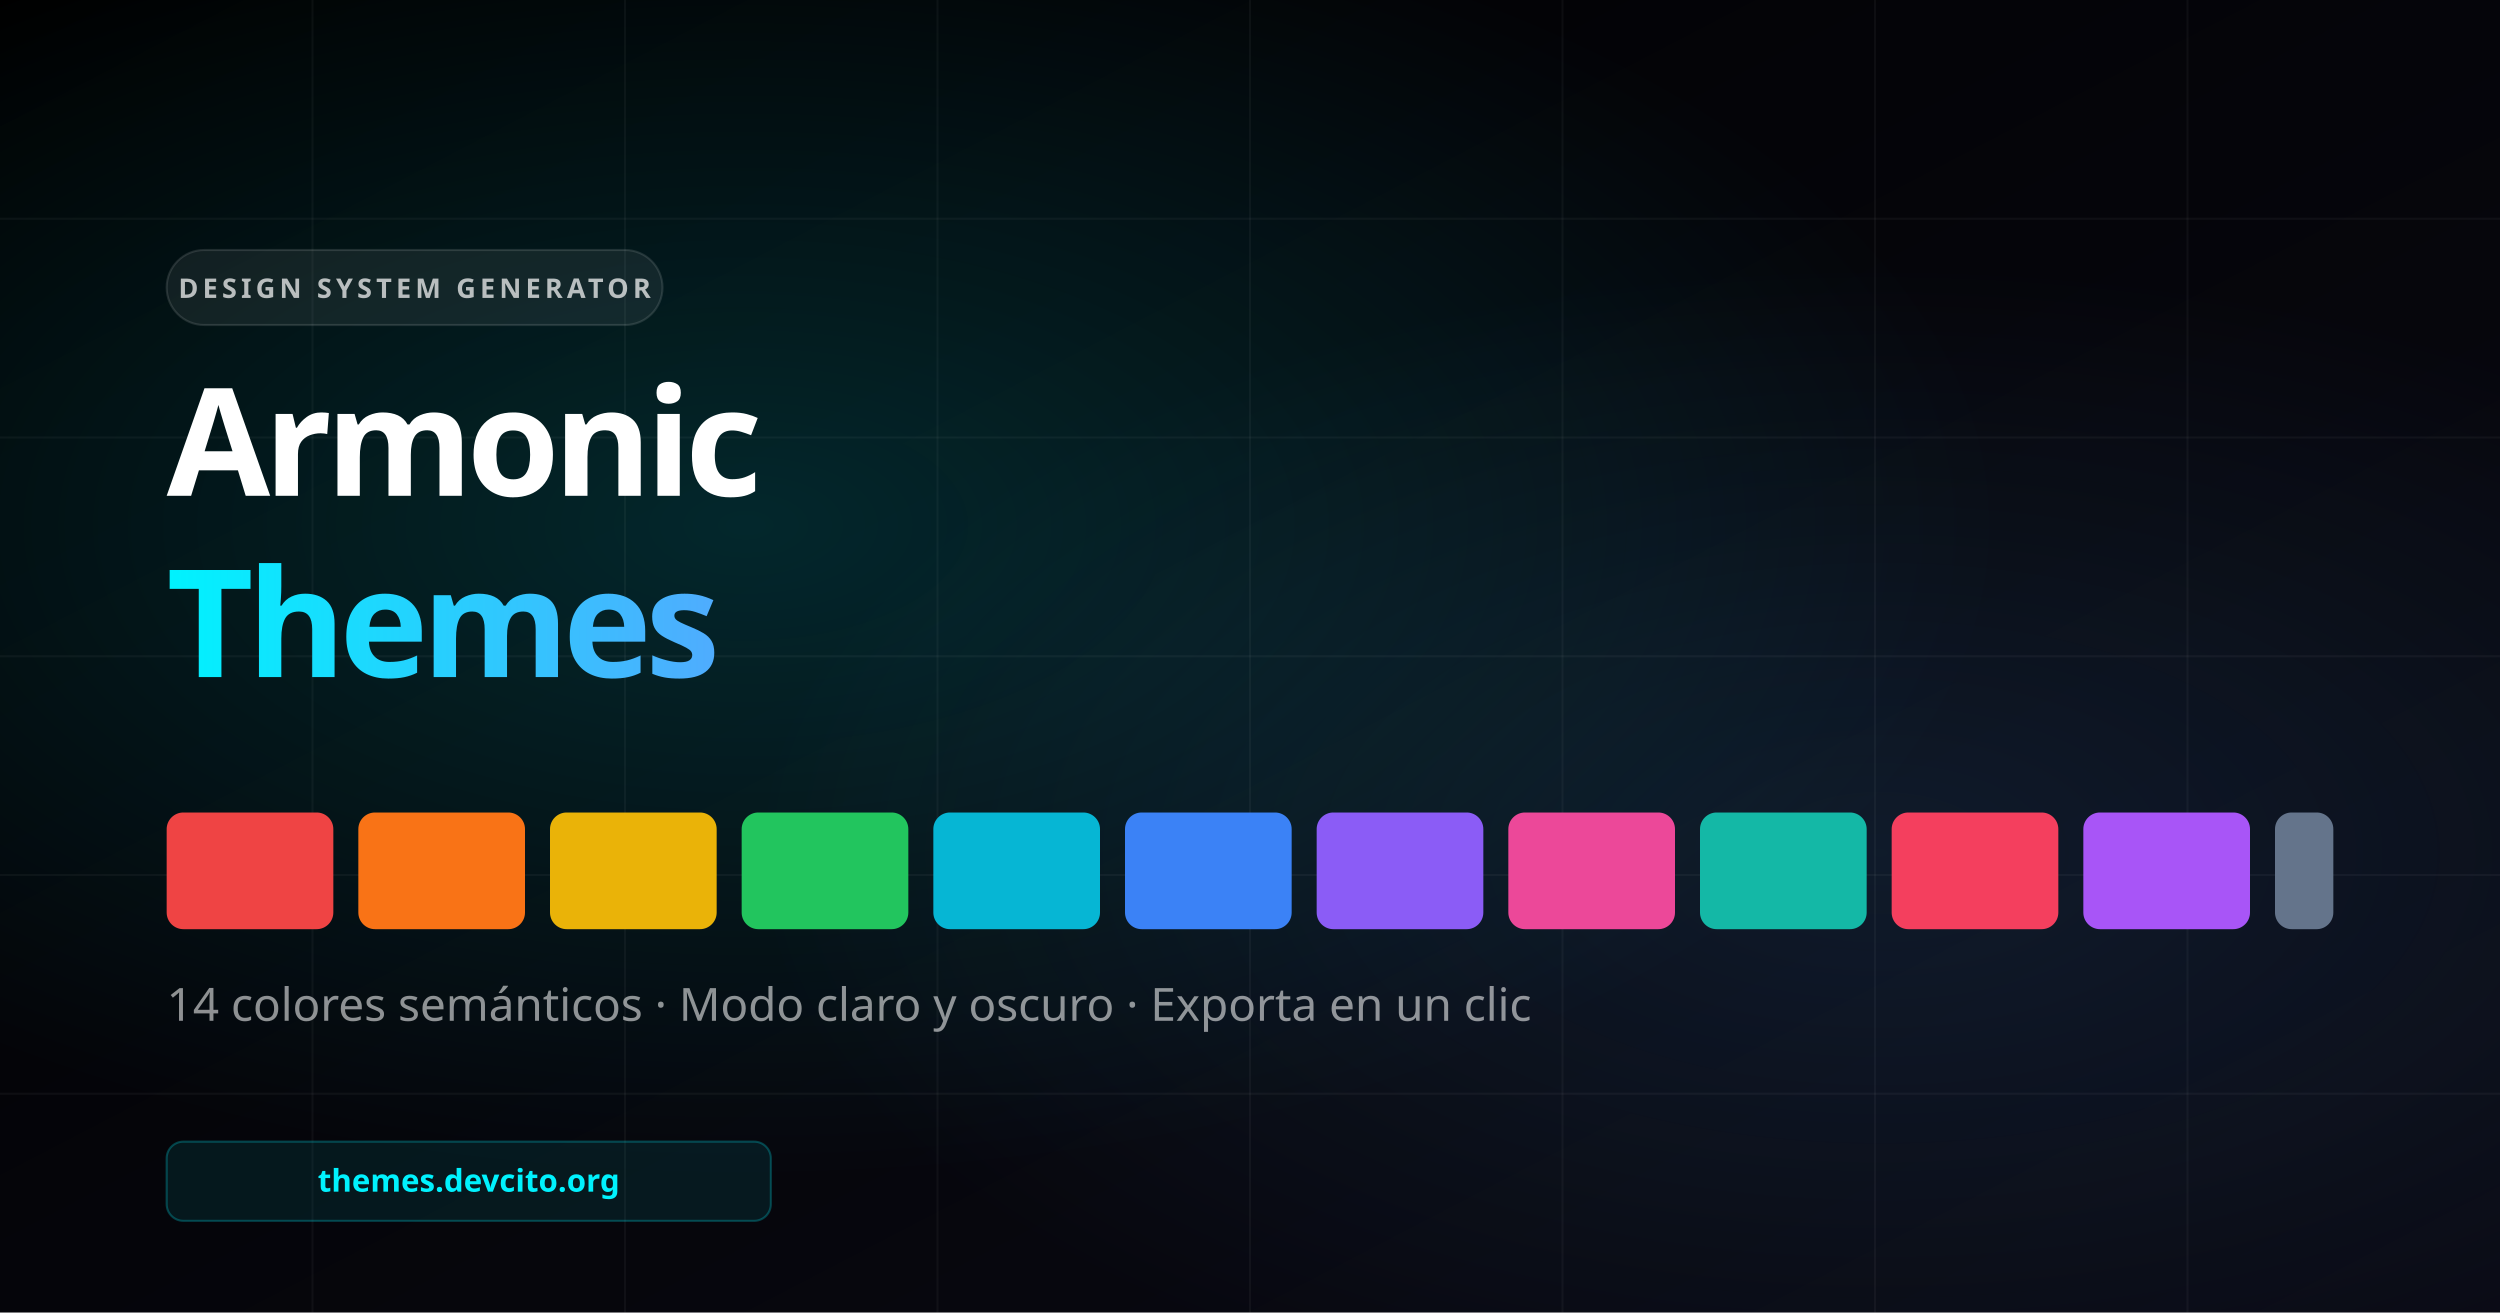
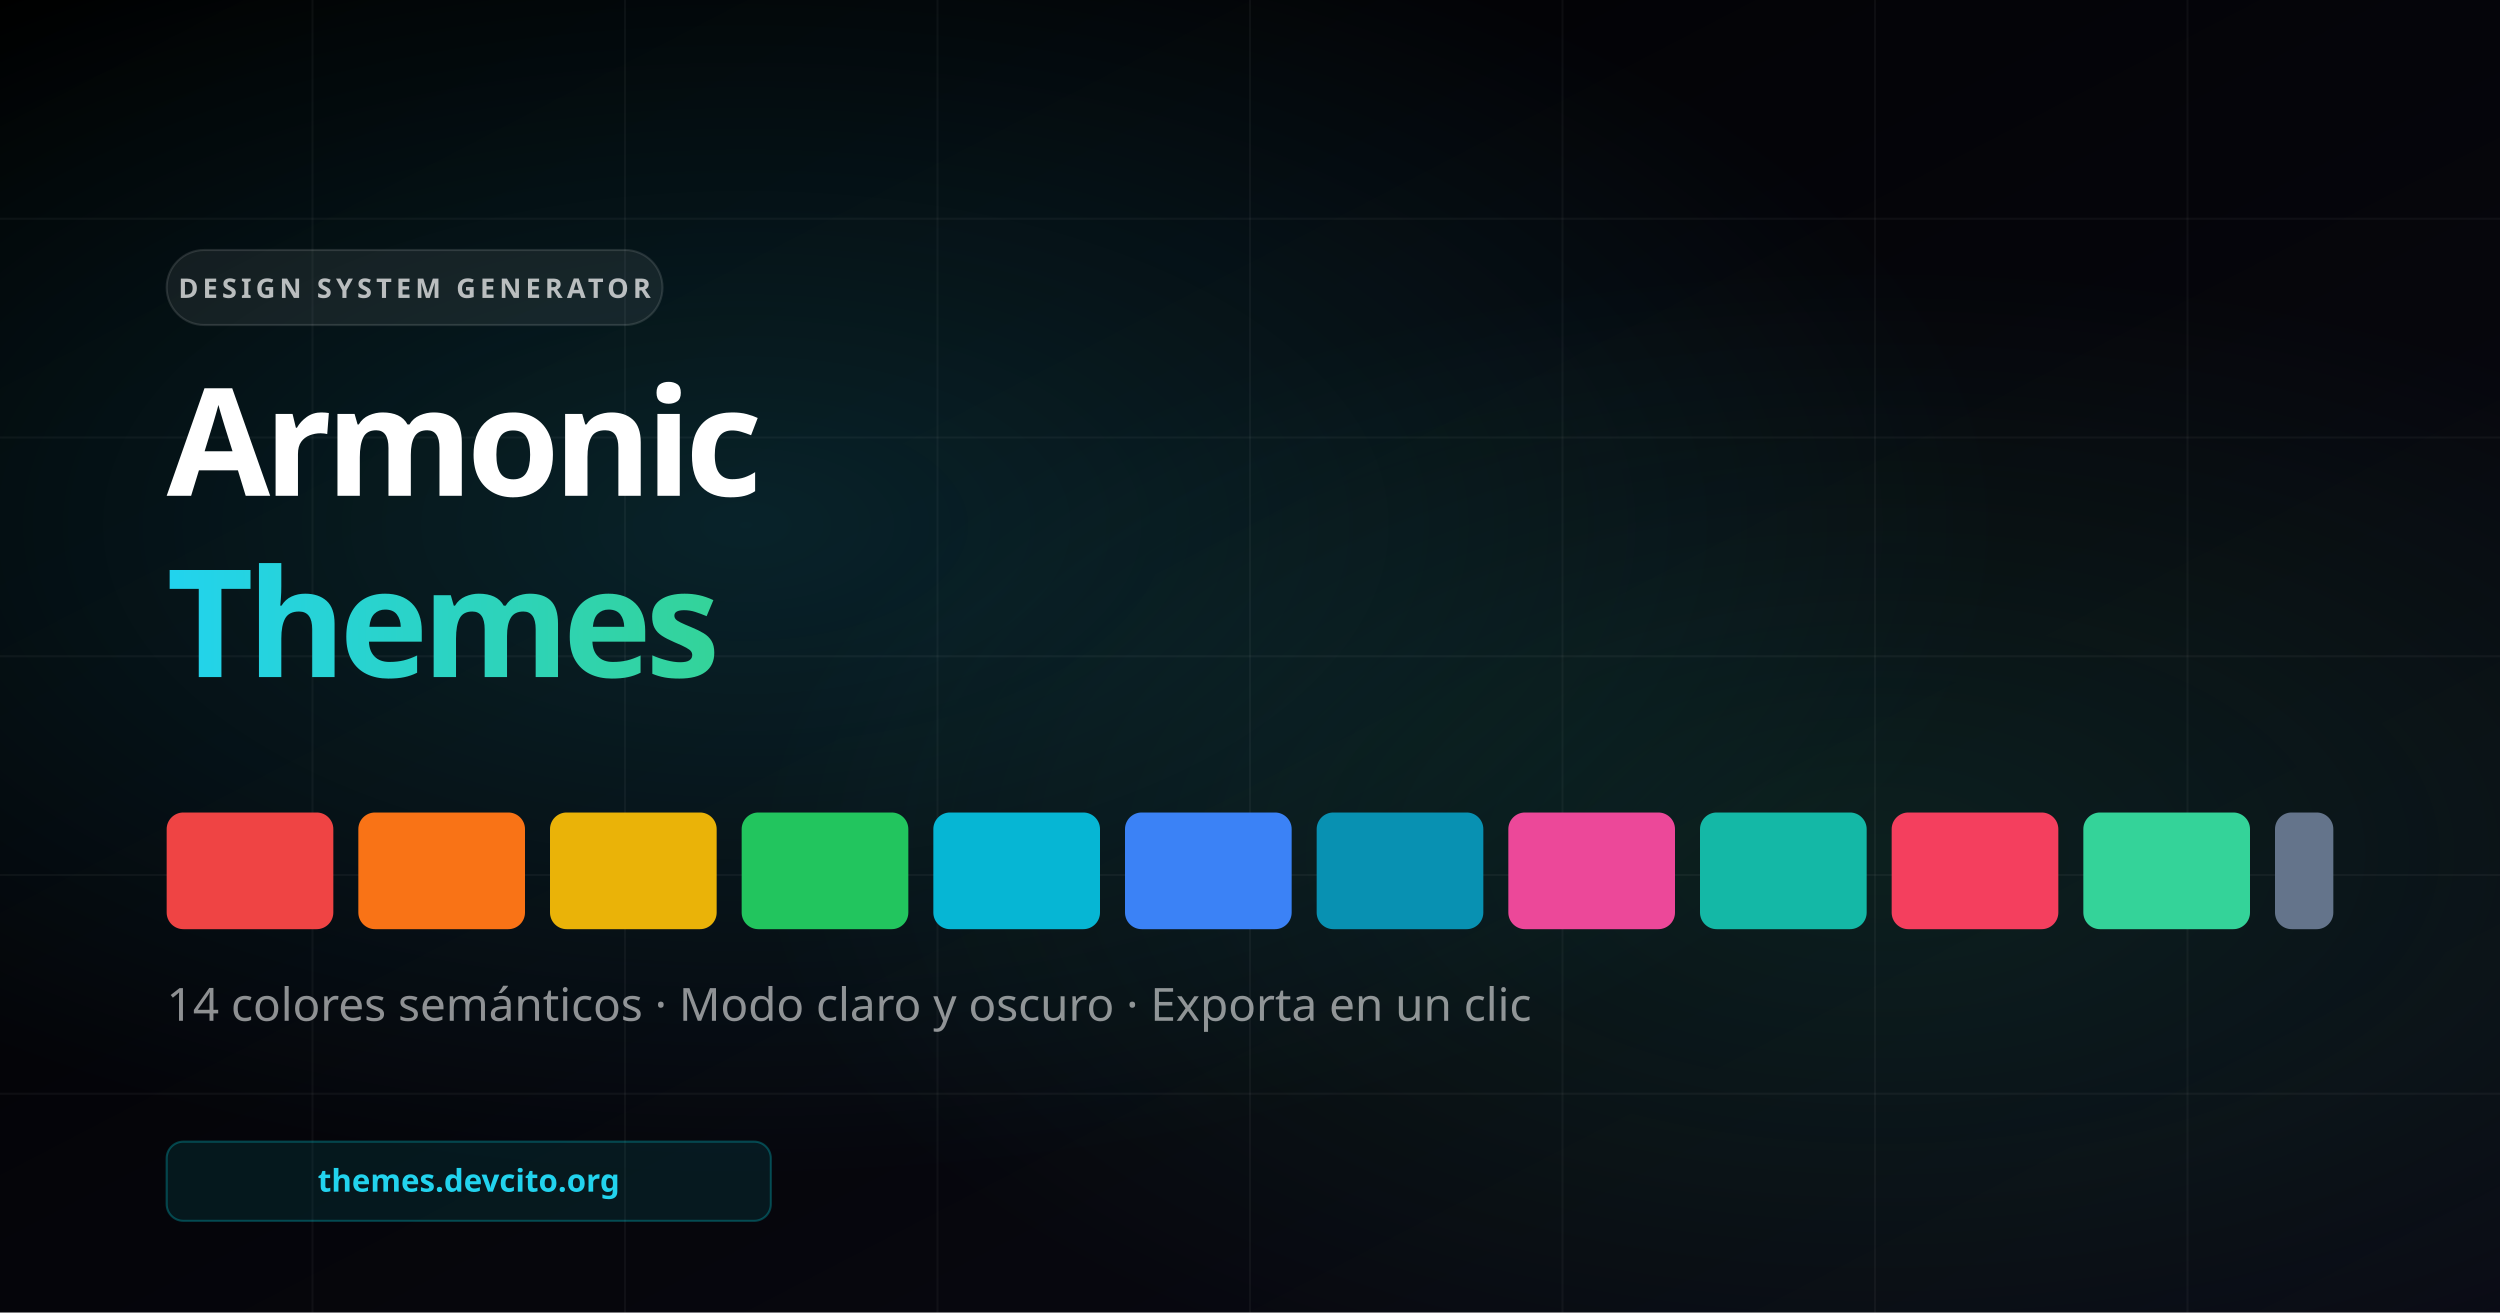
<svg xmlns="http://www.w3.org/2000/svg" width="1200" height="630" viewBox="0 0 1200 630">
  <defs>
    <linearGradient id="bg" x1="0%" y1="0%" x2="100%" y2="100%">
      <stop offset="0%" style="stop-color:#000000" />
      <stop offset="100%" style="stop-color:#0a0a14" />
    </linearGradient>
    <linearGradient id="accent" x1="0%" y1="0%" x2="100%" y2="0%">
-       <stop offset="0%" style="stop-color:#00f2fe" />
-       <stop offset="100%" style="stop-color:#4facfe" />
+       <stop offset="0%" style="stop-color:#22d3ee" />
+       <stop offset="100%" style="stop-color:#34d399" />
    </linearGradient>
    <radialGradient id="glow1" cx="30%" cy="40%" r="50%">
-       <stop offset="0%" style="stop-color:#00f2fe;stop-opacity:0.15" />
-       <stop offset="100%" style="stop-color:#00f2fe;stop-opacity:0" />
+       <stop offset="0%" style="stop-color:#22d3ee;stop-opacity:0.15" />
+       <stop offset="100%" style="stop-color:#22d3ee;stop-opacity:0" />
    </radialGradient>
    <radialGradient id="glow2" cx="75%" cy="65%" r="45%">
-       <stop offset="0%" style="stop-color:#4facfe;stop-opacity:0.12" />
-       <stop offset="100%" style="stop-color:#4facfe;stop-opacity:0" />
+       <stop offset="0%" style="stop-color:#34d399;stop-opacity:0.12" />
+       <stop offset="100%" style="stop-color:#34d399;stop-opacity:0" />
    </radialGradient>
  </defs>
  <rect width="1200" height="630" fill="url(#bg)" />
  <rect width="1200" height="630" fill="url(#glow1)" />
  <rect width="1200" height="630" fill="url(#glow2)" />
  <g stroke="rgba(255,255,255,0.04)" stroke-width="1">
    <line x1="0" y1="105" x2="1200" y2="105" />
    <line x1="0" y1="210" x2="1200" y2="210" />
    <line x1="0" y1="315" x2="1200" y2="315" />
    <line x1="0" y1="420" x2="1200" y2="420" />
    <line x1="0" y1="525" x2="1200" y2="525" />
    <line x1="150" y1="0" x2="150" y2="630" />
    <line x1="300" y1="0" x2="300" y2="630" />
    <line x1="450" y1="0" x2="450" y2="630" />
    <line x1="600" y1="0" x2="600" y2="630" />
    <line x1="750" y1="0" x2="750" y2="630" />
    <line x1="900" y1="0" x2="900" y2="630" />
    <line x1="1050" y1="0" x2="1050" y2="630" />
  </g>
  <rect x="80" y="390" width="80" height="56" rx="8" fill="#ef4444" />
  <rect x="172" y="390" width="80" height="56" rx="8" fill="#f97316" />
  <rect x="264" y="390" width="80" height="56" rx="8" fill="#eab308" />
  <rect x="356" y="390" width="80" height="56" rx="8" fill="#22c55e" />
  <rect x="448" y="390" width="80" height="56" rx="8" fill="#06b6d4" />
  <rect x="540" y="390" width="80" height="56" rx="8" fill="#3b82f6" />
-   <rect x="632" y="390" width="80" height="56" rx="8" fill="#8b5cf6" />
+   <rect x="632" y="390" width="80" height="56" rx="8" fill="#0891b2" />
  <rect x="724" y="390" width="80" height="56" rx="8" fill="#ec4899" />
  <rect x="816" y="390" width="80" height="56" rx="8" fill="#14b8a6" />
  <rect x="908" y="390" width="80" height="56" rx="8" fill="#f43f5e" />
-   <rect x="1000" y="390" width="80" height="56" rx="8" fill="#a855f7" />
+   <rect x="1000" y="390" width="80" height="56" rx="8" fill="#34d399" />
  <rect x="1092" y="390" width="28" height="56" rx="8" fill="#64748b" />
  <rect x="80" y="120" width="238" height="36" rx="18" fill="rgba(255,255,255,0.07)" stroke="rgba(255,255,255,0.12)" stroke-width="1" />
  <text x="199" y="143" font-family="system-ui, sans-serif" font-size="13" font-weight="700" fill="rgba(255,255,255,0.7)" text-anchor="middle" letter-spacing="2">DESIGN SYSTEM GENERATOR</text>
  <text x="80" y="238" font-family="system-ui, sans-serif" font-size="72" font-weight="900" fill="#ffffff" letter-spacing="-3">Armonic</text>
  <text x="80" y="325" font-family="system-ui, sans-serif" font-size="72" font-weight="900" letter-spacing="-3">
    <tspan fill="url(#accent)">Themes</tspan>
  </text>
  <text x="80" y="490" font-family="system-ui, sans-serif" font-size="22" font-weight="400" fill="rgba(255,255,255,0.55)">14 colores semánticos · Modo claro y oscuro · Exporta en un clic</text>
  <rect x="80" y="548" width="290" height="38" rx="8" fill="rgba(0,242,254,0.08)" stroke="rgba(0,242,254,0.25)" stroke-width="1" />
-   <text x="225" y="572" font-family="system-ui, sans-serif" font-size="15" font-weight="600" fill="#00f2fe" text-anchor="middle">themes.devcito.org</text>
+   <text x="225" y="572" font-family="system-ui, sans-serif" font-size="15" font-weight="600" fill="#22d3ee" text-anchor="middle">themes.devcito.org</text>
</svg>
